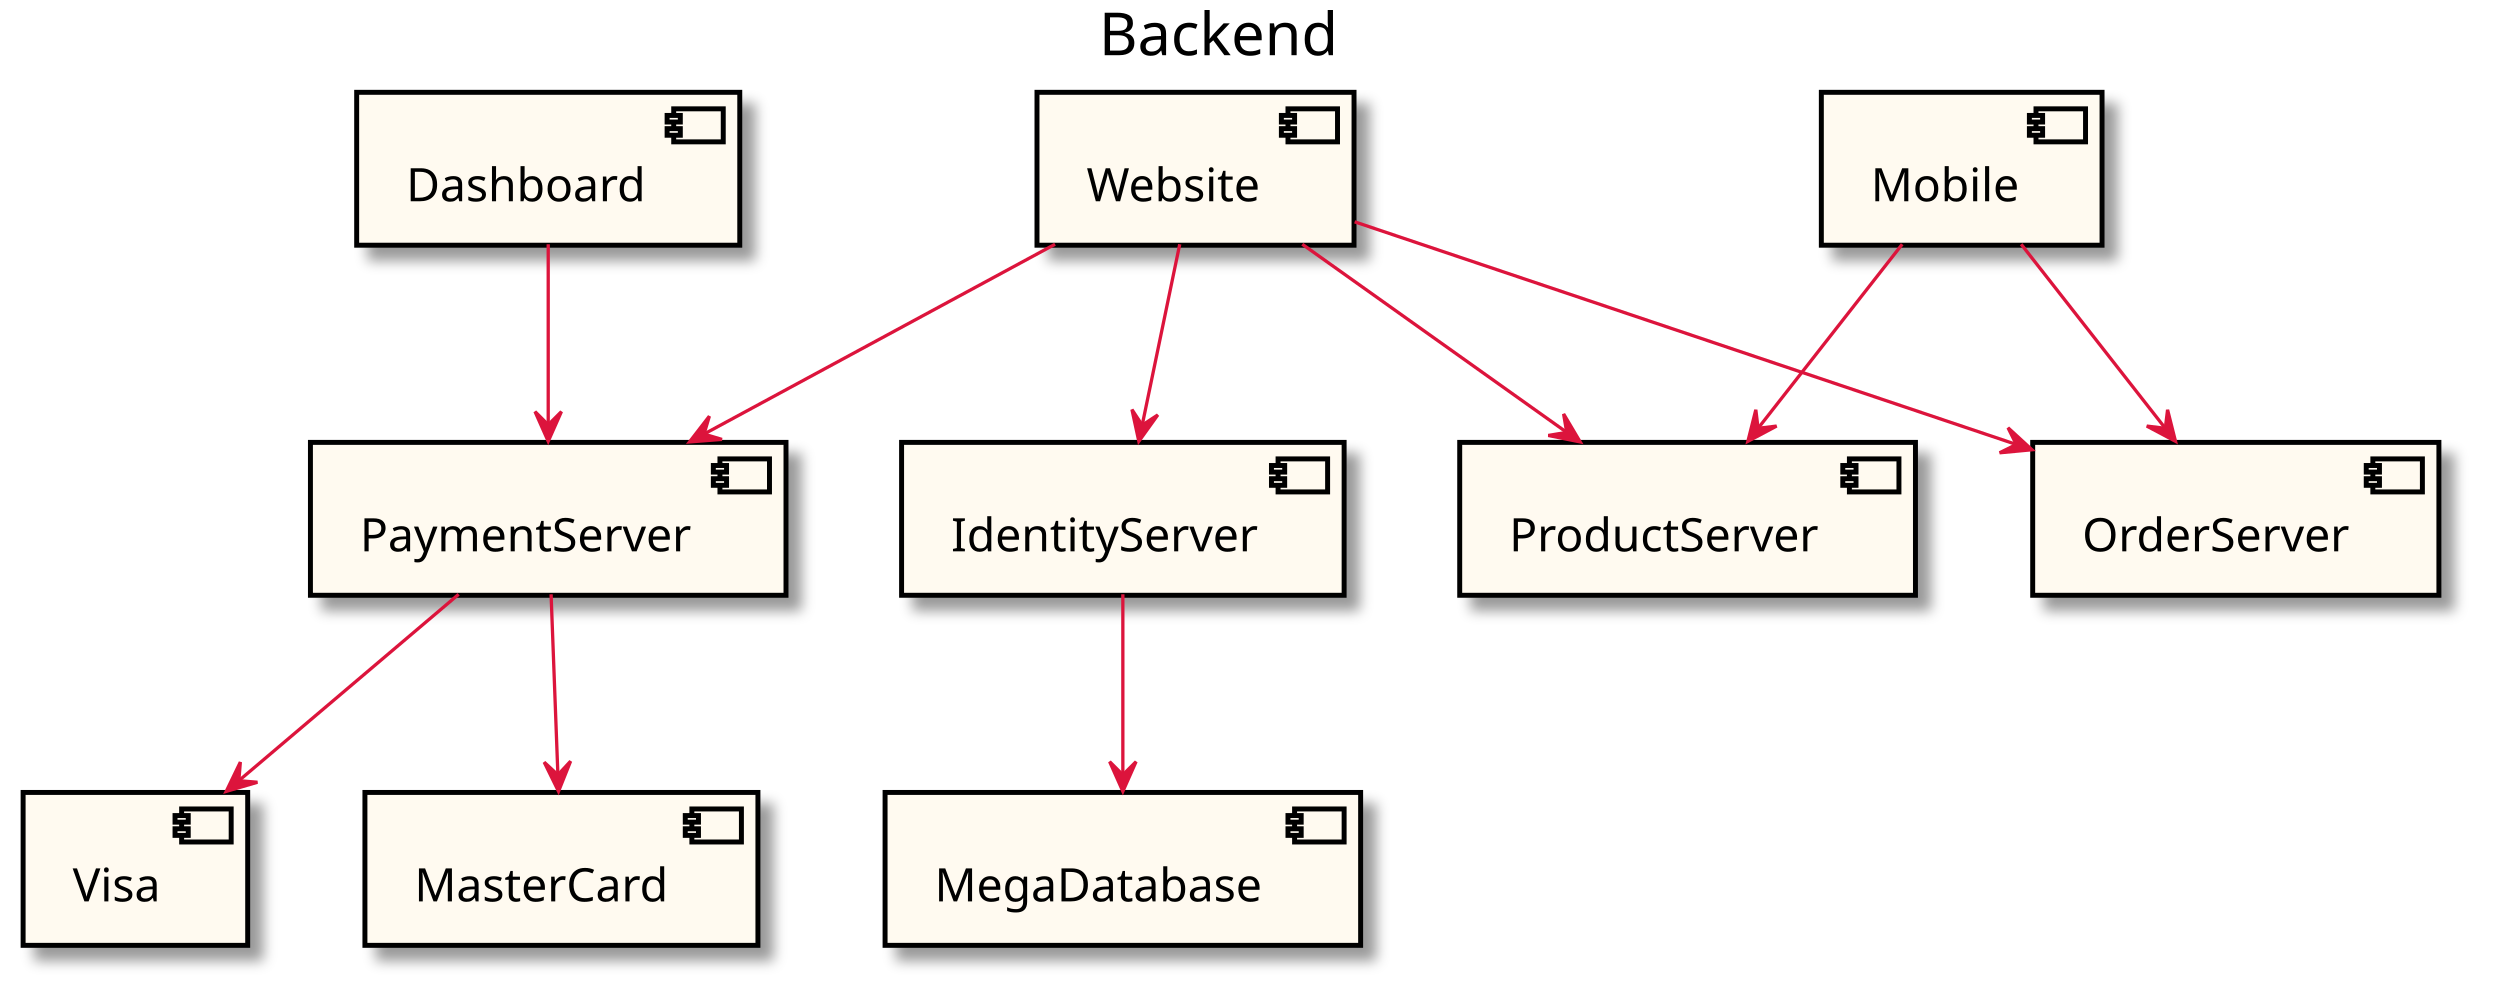
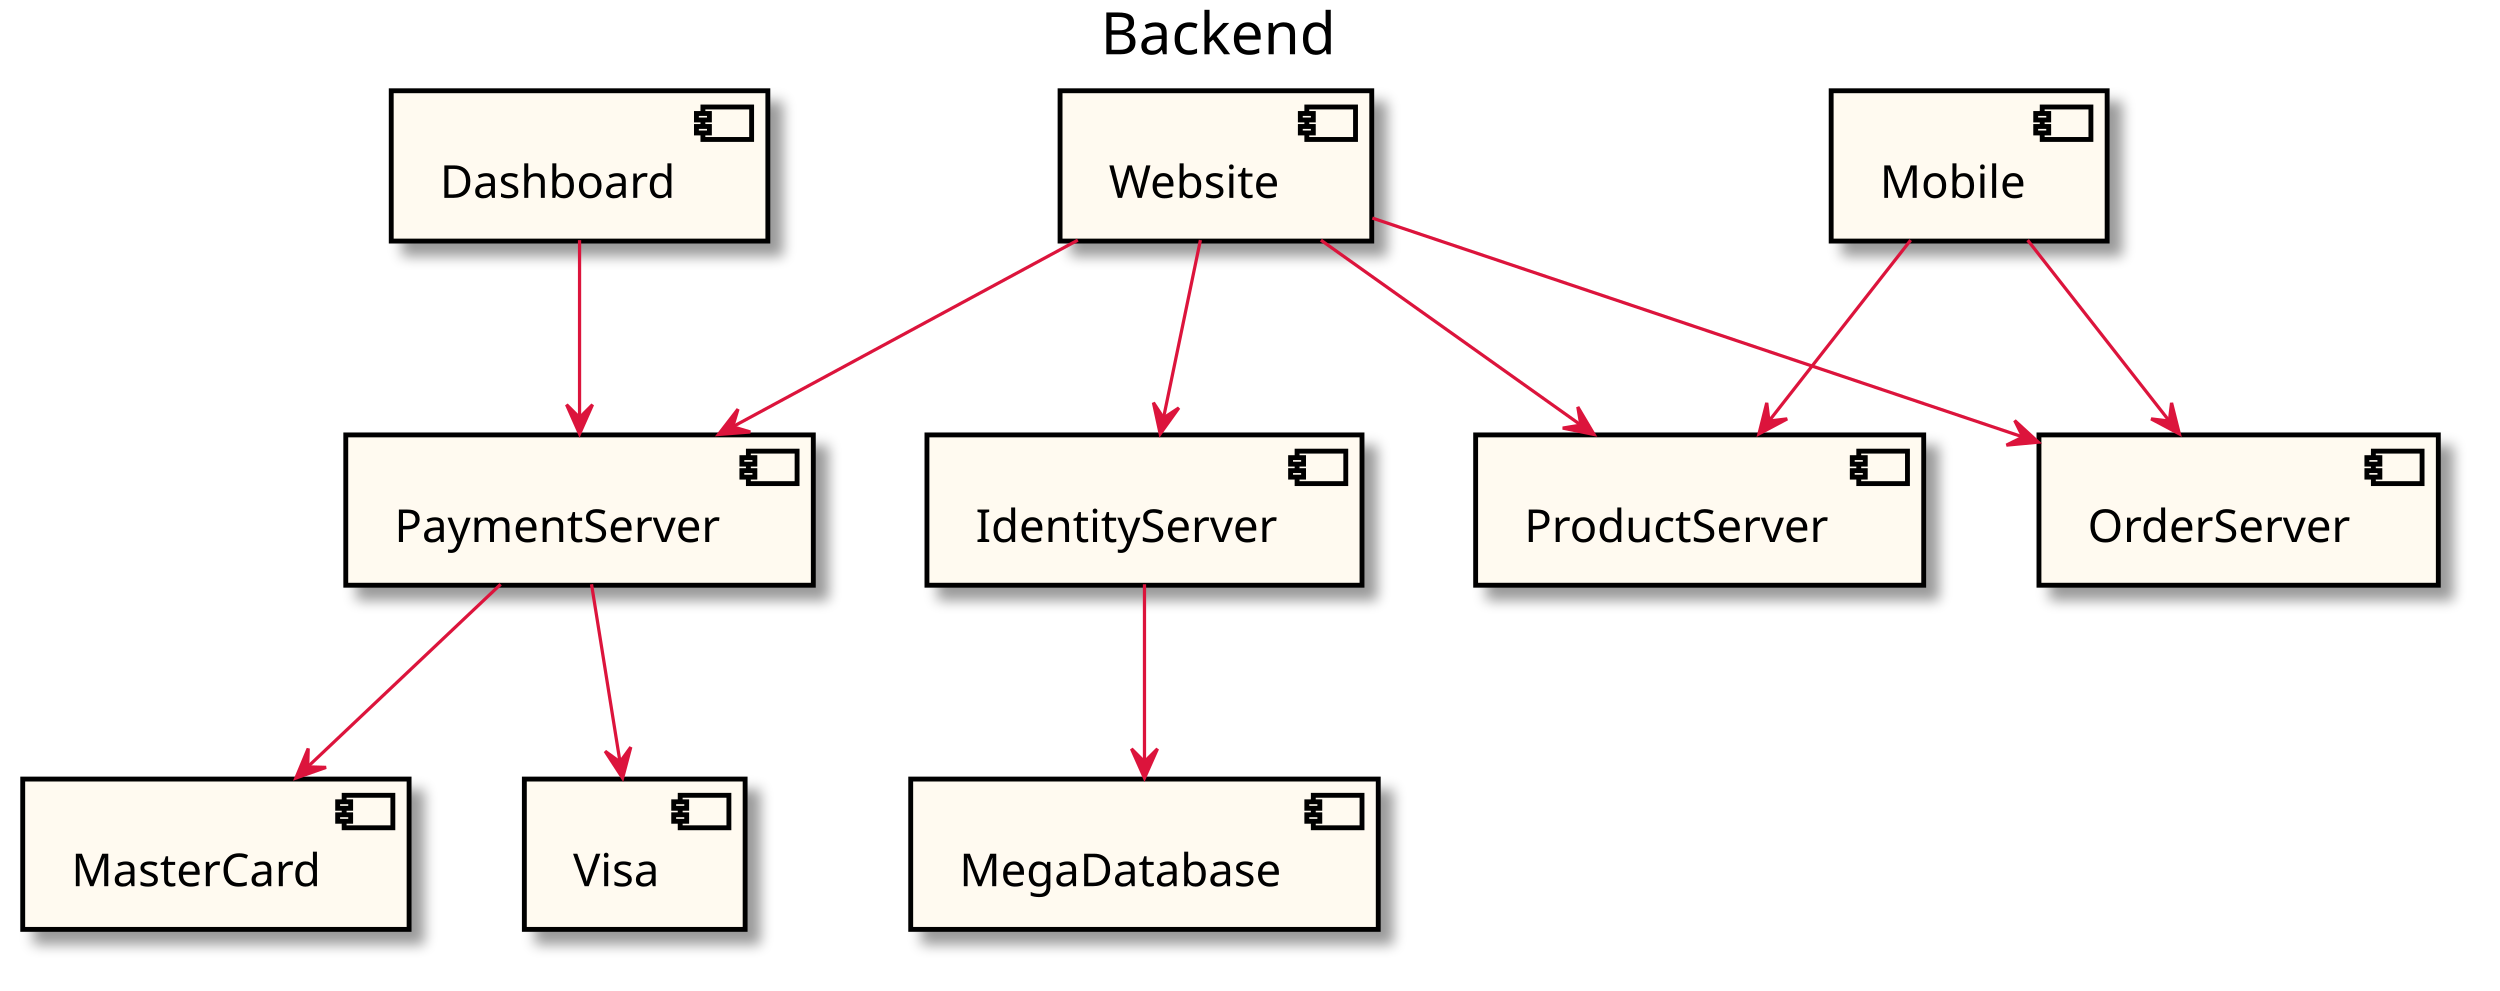
- <svg xmlns="http://www.w3.org/2000/svg" contentScriptType="application/ecmascript" contentStyleType="text/css" height="305px" preserveAspectRatio="none" style="width:757px;height:305px;" version="1.1" viewBox="0 0 757 305" width="757px" zoomAndPan="magnify">
+ <svg xmlns="http://www.w3.org/2000/svg" contentScriptType="application/ecmascript" contentStyleType="text/css" height="305px" preserveAspectRatio="none" style="width:770px;height:305px;" version="1.1" viewBox="0 0 770 305" width="770px" zoomAndPan="magnify">
  <defs>
-     <filter height="300%" id="fnnr2equ243gh" width="300%" x="-1" y="-1">
+     <filter height="300%" id="fp10dklntd4ha" width="300%" x="-1" y="-1">
      <feGaussianBlur result="blurOut" stdDeviation="2.0" />
      <feColorMatrix in="blurOut" result="blurOut2" type="matrix" values="0 0 0 0 0 0 0 0 0 0 0 0 0 0 0 0 0 0 .4 0" />
      <feOffset dx="4.0" dy="4.0" in="blurOut2" result="blurOut3" />
      <feBlend in="SourceGraphic" in2="blurOut3" mode="normal" />
    </filter>
  </defs>
  <g>
-     <text fill="#000000" font-family="sans-serif" font-size="18" lengthAdjust="spacingAndGlyphs" textLength="74" x="332.75" y="16.708">Backend</text>
-     <rect fill="#FFFAF0" filter="url(#fnnr2equ243gh)" height="46.297" style="stroke: #000000; stroke-width: 1.5;" width="134" x="273" y="133.953" />
-     <rect fill="#FFFAF0" height="10" style="stroke: #000000; stroke-width: 1.5;" width="15" x="387" y="138.953" />
-     <rect fill="#FFFAF0" height="2" style="stroke: #000000; stroke-width: 1.5;" width="4" x="385" y="140.953" />
-     <rect fill="#FFFAF0" height="2" style="stroke: #000000; stroke-width: 1.5;" width="4" x="385" y="144.953" />
-     <text fill="#000000" font-family="sans-serif" font-size="14" lengthAdjust="spacingAndGlyphs" textLength="94" x="288" y="166.948">IdentityServer</text>
-     <rect fill="#FFFAF0" filter="url(#fnnr2equ243gh)" height="46.297" style="stroke: #000000; stroke-width: 1.5;" width="144" x="268" y="239.953" />
-     <rect fill="#FFFAF0" height="10" style="stroke: #000000; stroke-width: 1.5;" width="15" x="392" y="244.953" />
-     <rect fill="#FFFAF0" height="2" style="stroke: #000000; stroke-width: 1.5;" width="4" x="390" y="246.953" />
-     <rect fill="#FFFAF0" height="2" style="stroke: #000000; stroke-width: 1.5;" width="4" x="390" y="250.953" />
-     <text fill="#000000" font-family="sans-serif" font-size="14" lengthAdjust="spacingAndGlyphs" textLength="104" x="283" y="272.948">MegaDatabase</text>
-     <rect fill="#FFFAF0" filter="url(#fnnr2equ243gh)" height="46.297" style="stroke: #000000; stroke-width: 1.5;" width="144" x="94" y="133.953" />
-     <rect fill="#FFFAF0" height="10" style="stroke: #000000; stroke-width: 1.5;" width="15" x="218" y="138.953" />
-     <rect fill="#FFFAF0" height="2" style="stroke: #000000; stroke-width: 1.5;" width="4" x="216" y="140.953" />
-     <rect fill="#FFFAF0" height="2" style="stroke: #000000; stroke-width: 1.5;" width="4" x="216" y="144.953" />
-     <text fill="#000000" font-family="sans-serif" font-size="14" lengthAdjust="spacingAndGlyphs" textLength="104" x="109" y="166.948">PaymentServer</text>
-     <rect fill="#FFFAF0" filter="url(#fnnr2equ243gh)" height="46.297" style="stroke: #000000; stroke-width: 1.5;" width="68" x="7" y="239.953" />
-     <rect fill="#FFFAF0" height="10" style="stroke: #000000; stroke-width: 1.5;" width="15" x="55" y="244.953" />
-     <rect fill="#FFFAF0" height="2" style="stroke: #000000; stroke-width: 1.5;" width="4" x="53" y="246.953" />
-     <rect fill="#FFFAF0" height="2" style="stroke: #000000; stroke-width: 1.5;" width="4" x="53" y="250.953" />
-     <text fill="#000000" font-family="sans-serif" font-size="14" lengthAdjust="spacingAndGlyphs" textLength="28" x="22" y="272.948">Visa</text>
-     <rect fill="#FFFAF0" filter="url(#fnnr2equ243gh)" height="46.297" style="stroke: #000000; stroke-width: 1.5;" width="119" x="110.5" y="239.953" />
+     <text fill="#000000" font-family="sans-serif" font-size="18" lengthAdjust="spacingAndGlyphs" textLength="74" x="339" y="16.708">Backend</text>
+     <rect fill="#FFFAF0" filter="url(#fp10dklntd4ha)" height="46.297" style="stroke: #000000; stroke-width: 1.5;" width="144" x="106.5" y="133.953" />
+     <rect fill="#FFFAF0" height="10" style="stroke: #000000; stroke-width: 1.5;" width="15" x="230.5" y="138.953" />
+     <rect fill="#FFFAF0" height="2" style="stroke: #000000; stroke-width: 1.5;" width="4" x="228.5" y="140.953" />
+     <rect fill="#FFFAF0" height="2" style="stroke: #000000; stroke-width: 1.5;" width="4" x="228.5" y="144.953" />
+     <text fill="#000000" font-family="sans-serif" font-size="14" lengthAdjust="spacingAndGlyphs" textLength="104" x="121.5" y="166.948">PaymentServer</text>
+     <rect fill="#FFFAF0" filter="url(#fp10dklntd4ha)" height="46.297" style="stroke: #000000; stroke-width: 1.5;" width="68" x="161.5" y="239.953" />
    <rect fill="#FFFAF0" height="10" style="stroke: #000000; stroke-width: 1.5;" width="15" x="209.5" y="244.953" />
    <rect fill="#FFFAF0" height="2" style="stroke: #000000; stroke-width: 1.5;" width="4" x="207.5" y="246.953" />
    <rect fill="#FFFAF0" height="2" style="stroke: #000000; stroke-width: 1.5;" width="4" x="207.5" y="250.953" />
-     <text fill="#000000" font-family="sans-serif" font-size="14" lengthAdjust="spacingAndGlyphs" textLength="79" x="125.5" y="272.948">MasterCard</text>
-     <rect fill="#FFFAF0" filter="url(#fnnr2equ243gh)" height="46.297" style="stroke: #000000; stroke-width: 1.5;" width="116" x="108" y="27.953" />
-     <rect fill="#FFFAF0" height="10" style="stroke: #000000; stroke-width: 1.5;" width="15" x="204" y="32.953" />
-     <rect fill="#FFFAF0" height="2" style="stroke: #000000; stroke-width: 1.5;" width="4" x="202" y="34.953" />
-     <rect fill="#FFFAF0" height="2" style="stroke: #000000; stroke-width: 1.5;" width="4" x="202" y="38.953" />
-     <text fill="#000000" font-family="sans-serif" font-size="14" lengthAdjust="spacingAndGlyphs" textLength="76" x="123" y="60.948">Dashboard</text>
-     <rect fill="#FFFAF0" filter="url(#fnnr2equ243gh)" height="46.297" style="stroke: #000000; stroke-width: 1.5;" width="85" x="551.5" y="27.953" />
-     <rect fill="#FFFAF0" height="10" style="stroke: #000000; stroke-width: 1.5;" width="15" x="616.5" y="32.953" />
-     <rect fill="#FFFAF0" height="2" style="stroke: #000000; stroke-width: 1.5;" width="4" x="614.5" y="34.953" />
-     <rect fill="#FFFAF0" height="2" style="stroke: #000000; stroke-width: 1.5;" width="4" x="614.5" y="38.953" />
-     <text fill="#000000" font-family="sans-serif" font-size="14" lengthAdjust="spacingAndGlyphs" textLength="45" x="566.5" y="60.948">Mobile</text>
-     <rect fill="#FFFAF0" filter="url(#fnnr2equ243gh)" height="46.297" style="stroke: #000000; stroke-width: 1.5;" width="138" x="442" y="133.953" />
-     <rect fill="#FFFAF0" height="10" style="stroke: #000000; stroke-width: 1.5;" width="15" x="560" y="138.953" />
-     <rect fill="#FFFAF0" height="2" style="stroke: #000000; stroke-width: 1.5;" width="4" x="558" y="140.953" />
-     <rect fill="#FFFAF0" height="2" style="stroke: #000000; stroke-width: 1.5;" width="4" x="558" y="144.953" />
-     <text fill="#000000" font-family="sans-serif" font-size="14" lengthAdjust="spacingAndGlyphs" textLength="98" x="457" y="166.948">ProductServer</text>
-     <rect fill="#FFFAF0" filter="url(#fnnr2equ243gh)" height="46.297" style="stroke: #000000; stroke-width: 1.5;" width="123" x="615.5" y="133.953" />
-     <rect fill="#FFFAF0" height="10" style="stroke: #000000; stroke-width: 1.5;" width="15" x="718.5" y="138.953" />
-     <rect fill="#FFFAF0" height="2" style="stroke: #000000; stroke-width: 1.5;" width="4" x="716.5" y="140.953" />
-     <rect fill="#FFFAF0" height="2" style="stroke: #000000; stroke-width: 1.5;" width="4" x="716.5" y="144.953" />
-     <text fill="#000000" font-family="sans-serif" font-size="14" lengthAdjust="spacingAndGlyphs" textLength="83" x="630.5" y="166.948">OrderServer</text>
-     <rect fill="#FFFAF0" filter="url(#fnnr2equ243gh)" height="46.297" style="stroke: #000000; stroke-width: 1.5;" width="96" x="314" y="27.953" />
-     <rect fill="#FFFAF0" height="10" style="stroke: #000000; stroke-width: 1.5;" width="15" x="390" y="32.953" />
-     <rect fill="#FFFAF0" height="2" style="stroke: #000000; stroke-width: 1.5;" width="4" x="388" y="34.953" />
-     <rect fill="#FFFAF0" height="2" style="stroke: #000000; stroke-width: 1.5;" width="4" x="388" y="38.953" />
-     <text fill="#000000" font-family="sans-serif" font-size="14" lengthAdjust="spacingAndGlyphs" textLength="56" x="329" y="60.948">Website</text>
-     <path d="M340,179.953 C340,195.956 340,217.399 340,234.481 " fill="none" id="_0-&gt;_1" style="stroke: #DC143C; stroke-width: 1.0;" />
-     <polygon fill="#DC143C" points="340,239.631,344,230.631,340,234.631,336,230.631,340,239.631" style="stroke: #DC143C; stroke-width: 1.0;" />
-     <path d="M138.877,179.953 C119.355,196.508 92.968,218.885 72.51,236.232 " fill="none" id="_2-&gt;_3" style="stroke: #DC143C; stroke-width: 1.0;" />
-     <polygon fill="#DC143C" points="68.502,239.631,77.953,236.861,72.315,236.398,72.779,230.76,68.502,239.631" style="stroke: #DC143C; stroke-width: 1.0;" />
-     <path d="M166.868,179.953 C167.472,195.956 168.281,217.399 168.926,234.481 " fill="none" id="_2-&gt;_4" style="stroke: #DC143C; stroke-width: 1.0;" />
-     <polygon fill="#DC143C" points="169.12,239.631,172.778,230.487,168.931,234.635,164.783,230.789,169.12,239.631" style="stroke: #DC143C; stroke-width: 1.0;" />
-     <path d="M166,73.954 C166,89.956 166,111.399 166,128.481 " fill="none" id="_5-&gt;_2" style="stroke: #DC143C; stroke-width: 1.0;" />
-     <polygon fill="#DC143C" points="166,133.631,170,124.632,166,128.631,162,124.632,166,133.631" style="stroke: #DC143C; stroke-width: 1.0;" />
-     <path d="M575.99,73.954 C563.244,90.232 546.089,112.14 532.605,129.361 " fill="none" id="_6-&gt;_7" style="stroke: #DC143C; stroke-width: 1.0;" />
-     <polygon fill="#DC143C" points="529.261,133.631,537.959,129.011,532.344,129.695,531.66,124.079,529.261,133.631" style="stroke: #DC143C; stroke-width: 1.0;" />
-     <path d="M612.01,73.954 C624.756,90.232 641.911,112.14 655.395,129.361 " fill="none" id="_6-&gt;_8" style="stroke: #DC143C; stroke-width: 1.0;" />
-     <polygon fill="#DC143C" points="658.739,133.631,656.34,124.079,655.656,129.695,650.041,129.011,658.739,133.631" style="stroke: #DC143C; stroke-width: 1.0;" />
-     <path d="M357.226,73.954 C353.905,89.956 349.455,111.399 345.909,128.481 " fill="none" id="_9-&gt;_0" style="stroke: #DC143C; stroke-width: 1.0;" />
-     <polygon fill="#DC143C" points="344.84,133.631,350.586,125.632,345.856,128.736,342.753,124.006,344.84,133.631" style="stroke: #DC143C; stroke-width: 1.0;" />
-     <path d="M394.331,73.954 C417.875,90.703 449.799,113.414 474.3,130.845 " fill="none" id="_9-&gt;_7" style="stroke: #DC143C; stroke-width: 1.0;" />
-     <polygon fill="#DC143C" points="478.475,133.815,473.461,125.338,474.401,130.916,468.823,131.857,478.475,133.815" style="stroke: #DC143C; stroke-width: 1.0;" />
-     <path d="M410.185,67.168 C463.659,85.162 550.309,114.321 610.287,134.504 " fill="none" id="_9-&gt;_8" style="stroke: #DC143C; stroke-width: 1.0;" />
-     <polygon fill="#DC143C" points="615.28,136.184,608.026,129.522,610.542,134.589,605.475,137.105,615.28,136.184" style="stroke: #DC143C; stroke-width: 1.0;" />
-     <path d="M319.471,73.954 C288.243,90.842 245.812,113.79 213.479,131.276 " fill="none" id="_9-&gt;_2" style="stroke: #DC143C; stroke-width: 1.0;" />
-     <polygon fill="#DC143C" points="208.784,133.815,218.603,133.052,213.182,131.436,214.798,126.015,208.784,133.815" style="stroke: #DC143C; stroke-width: 1.0;" />
+     <text fill="#000000" font-family="sans-serif" font-size="14" lengthAdjust="spacingAndGlyphs" textLength="28" x="176.5" y="272.948">Visa</text>
+     <rect fill="#FFFAF0" filter="url(#fp10dklntd4ha)" height="46.297" style="stroke: #000000; stroke-width: 1.5;" width="119" x="7" y="239.953" />
+     <rect fill="#FFFAF0" height="10" style="stroke: #000000; stroke-width: 1.5;" width="15" x="106" y="244.953" />
+     <rect fill="#FFFAF0" height="2" style="stroke: #000000; stroke-width: 1.5;" width="4" x="104" y="246.953" />
+     <rect fill="#FFFAF0" height="2" style="stroke: #000000; stroke-width: 1.5;" width="4" x="104" y="250.953" />
+     <text fill="#000000" font-family="sans-serif" font-size="14" lengthAdjust="spacingAndGlyphs" textLength="79" x="22" y="272.948">MasterCard</text>
+     <rect fill="#FFFAF0" filter="url(#fp10dklntd4ha)" height="46.297" style="stroke: #000000; stroke-width: 1.5;" width="134" x="285.5" y="133.953" />
+     <rect fill="#FFFAF0" height="10" style="stroke: #000000; stroke-width: 1.5;" width="15" x="399.5" y="138.953" />
+     <rect fill="#FFFAF0" height="2" style="stroke: #000000; stroke-width: 1.5;" width="4" x="397.5" y="140.953" />
+     <rect fill="#FFFAF0" height="2" style="stroke: #000000; stroke-width: 1.5;" width="4" x="397.5" y="144.953" />
+     <text fill="#000000" font-family="sans-serif" font-size="14" lengthAdjust="spacingAndGlyphs" textLength="94" x="300.5" y="166.948">IdentityServer</text>
+     <rect fill="#FFFAF0" filter="url(#fp10dklntd4ha)" height="46.297" style="stroke: #000000; stroke-width: 1.5;" width="144" x="280.5" y="239.953" />
+     <rect fill="#FFFAF0" height="10" style="stroke: #000000; stroke-width: 1.5;" width="15" x="404.5" y="244.953" />
+     <rect fill="#FFFAF0" height="2" style="stroke: #000000; stroke-width: 1.5;" width="4" x="402.5" y="246.953" />
+     <rect fill="#FFFAF0" height="2" style="stroke: #000000; stroke-width: 1.5;" width="4" x="402.5" y="250.953" />
+     <text fill="#000000" font-family="sans-serif" font-size="14" lengthAdjust="spacingAndGlyphs" textLength="104" x="295.5" y="272.948">MegaDatabase</text>
+     <rect fill="#FFFAF0" filter="url(#fp10dklntd4ha)" height="46.297" style="stroke: #000000; stroke-width: 1.5;" width="116" x="120.5" y="27.953" />
+     <rect fill="#FFFAF0" height="10" style="stroke: #000000; stroke-width: 1.5;" width="15" x="216.5" y="32.953" />
+     <rect fill="#FFFAF0" height="2" style="stroke: #000000; stroke-width: 1.5;" width="4" x="214.5" y="34.953" />
+     <rect fill="#FFFAF0" height="2" style="stroke: #000000; stroke-width: 1.5;" width="4" x="214.5" y="38.953" />
+     <text fill="#000000" font-family="sans-serif" font-size="14" lengthAdjust="spacingAndGlyphs" textLength="76" x="135.5" y="60.948">Dashboard</text>
+     <rect fill="#FFFAF0" filter="url(#fp10dklntd4ha)" height="46.297" style="stroke: #000000; stroke-width: 1.5;" width="85" x="564" y="27.953" />
+     <rect fill="#FFFAF0" height="10" style="stroke: #000000; stroke-width: 1.5;" width="15" x="629" y="32.953" />
+     <rect fill="#FFFAF0" height="2" style="stroke: #000000; stroke-width: 1.5;" width="4" x="627" y="34.953" />
+     <rect fill="#FFFAF0" height="2" style="stroke: #000000; stroke-width: 1.5;" width="4" x="627" y="38.953" />
+     <text fill="#000000" font-family="sans-serif" font-size="14" lengthAdjust="spacingAndGlyphs" textLength="45" x="579" y="60.948">Mobile</text>
+     <rect fill="#FFFAF0" filter="url(#fp10dklntd4ha)" height="46.297" style="stroke: #000000; stroke-width: 1.5;" width="138" x="454.5" y="133.953" />
+     <rect fill="#FFFAF0" height="10" style="stroke: #000000; stroke-width: 1.5;" width="15" x="572.5" y="138.953" />
+     <rect fill="#FFFAF0" height="2" style="stroke: #000000; stroke-width: 1.5;" width="4" x="570.5" y="140.953" />
+     <rect fill="#FFFAF0" height="2" style="stroke: #000000; stroke-width: 1.5;" width="4" x="570.5" y="144.953" />
+     <text fill="#000000" font-family="sans-serif" font-size="14" lengthAdjust="spacingAndGlyphs" textLength="98" x="469.5" y="166.948">ProductServer</text>
+     <rect fill="#FFFAF0" filter="url(#fp10dklntd4ha)" height="46.297" style="stroke: #000000; stroke-width: 1.5;" width="123" x="628" y="133.953" />
+     <rect fill="#FFFAF0" height="10" style="stroke: #000000; stroke-width: 1.5;" width="15" x="731" y="138.953" />
+     <rect fill="#FFFAF0" height="2" style="stroke: #000000; stroke-width: 1.5;" width="4" x="729" y="140.953" />
+     <rect fill="#FFFAF0" height="2" style="stroke: #000000; stroke-width: 1.5;" width="4" x="729" y="144.953" />
+     <text fill="#000000" font-family="sans-serif" font-size="14" lengthAdjust="spacingAndGlyphs" textLength="83" x="643" y="166.948">OrderServer</text>
+     <rect fill="#FFFAF0" filter="url(#fp10dklntd4ha)" height="46.297" style="stroke: #000000; stroke-width: 1.5;" width="96" x="326.5" y="27.953" />
+     <rect fill="#FFFAF0" height="10" style="stroke: #000000; stroke-width: 1.5;" width="15" x="402.5" y="32.953" />
+     <rect fill="#FFFAF0" height="2" style="stroke: #000000; stroke-width: 1.5;" width="4" x="400.5" y="34.953" />
+     <rect fill="#FFFAF0" height="2" style="stroke: #000000; stroke-width: 1.5;" width="4" x="400.5" y="38.953" />
+     <text fill="#000000" font-family="sans-serif" font-size="14" lengthAdjust="spacingAndGlyphs" textLength="56" x="341.5" y="60.948">Website</text>
+     <path d="M182.189,179.953 C184.755,195.956 188.194,217.399 190.934,234.481 " fill="none" id="_0-&gt;_1" style="stroke: #DC143C; stroke-width: 1.0;" />
+     <polygon fill="#DC143C" points="191.76,239.631,194.284,230.112,190.968,234.695,186.385,231.379,191.76,239.631" style="stroke: #DC143C; stroke-width: 1.0;" />
+     <path d="M154.198,179.953 C136.852,196.37 113.457,218.512 95.193,235.798 " fill="none" id="_0-&gt;_2" style="stroke: #DC143C; stroke-width: 1.0;" />
+     <polygon fill="#DC143C" points="91.142,239.631,100.428,236.35,94.773,236.195,94.929,230.54,91.142,239.631" style="stroke: #DC143C; stroke-width: 1.0;" />
+     <path d="M352.5,179.953 C352.5,195.956 352.5,217.399 352.5,234.481 " fill="none" id="_3-&gt;_4" style="stroke: #DC143C; stroke-width: 1.0;" />
+     <polygon fill="#DC143C" points="352.5,239.631,356.5,230.631,352.5,234.631,348.5,230.631,352.5,239.631" style="stroke: #DC143C; stroke-width: 1.0;" />
+     <path d="M178.5,73.954 C178.5,89.956 178.5,111.399 178.5,128.481 " fill="none" id="_5-&gt;_0" style="stroke: #DC143C; stroke-width: 1.0;" />
+     <polygon fill="#DC143C" points="178.5,133.631,182.5,124.632,178.5,128.631,174.5,124.632,178.5,133.631" style="stroke: #DC143C; stroke-width: 1.0;" />
+     <path d="M588.49,73.954 C575.744,90.232 558.589,112.14 545.105,129.361 " fill="none" id="_6-&gt;_7" style="stroke: #DC143C; stroke-width: 1.0;" />
+     <polygon fill="#DC143C" points="541.761,133.631,550.459,129.011,544.844,129.695,544.16,124.079,541.761,133.631" style="stroke: #DC143C; stroke-width: 1.0;" />
+     <path d="M624.51,73.954 C637.256,90.232 654.411,112.14 667.895,129.361 " fill="none" id="_6-&gt;_8" style="stroke: #DC143C; stroke-width: 1.0;" />
+     <polygon fill="#DC143C" points="671.239,133.631,668.84,124.079,668.156,129.695,662.541,129.011,671.239,133.631" style="stroke: #DC143C; stroke-width: 1.0;" />
+     <path d="M369.726,73.954 C366.405,89.956 361.955,111.399 358.409,128.481 " fill="none" id="_9-&gt;_3" style="stroke: #DC143C; stroke-width: 1.0;" />
+     <polygon fill="#DC143C" points="357.34,133.631,363.086,125.632,358.356,128.736,355.253,124.006,357.34,133.631" style="stroke: #DC143C; stroke-width: 1.0;" />
+     <path d="M406.831,73.954 C430.375,90.703 462.299,113.414 486.8,130.845 " fill="none" id="_9-&gt;_7" style="stroke: #DC143C; stroke-width: 1.0;" />
+     <polygon fill="#DC143C" points="490.975,133.815,485.961,125.338,486.901,130.916,481.323,131.857,490.975,133.815" style="stroke: #DC143C; stroke-width: 1.0;" />
+     <path d="M422.685,67.168 C476.159,85.162 562.809,114.321 622.787,134.504 " fill="none" id="_9-&gt;_8" style="stroke: #DC143C; stroke-width: 1.0;" />
+     <polygon fill="#DC143C" points="627.78,136.184,620.526,129.522,623.042,134.589,617.975,137.105,627.78,136.184" style="stroke: #DC143C; stroke-width: 1.0;" />
+     <path d="M331.971,73.954 C300.743,90.842 258.312,113.79 225.979,131.276 " fill="none" id="_9-&gt;_0" style="stroke: #DC143C; stroke-width: 1.0;" />
+     <polygon fill="#DC143C" points="221.284,133.815,231.103,133.052,225.682,131.436,227.298,126.015,221.284,133.815" style="stroke: #DC143C; stroke-width: 1.0;" />
  </g>
</svg>
